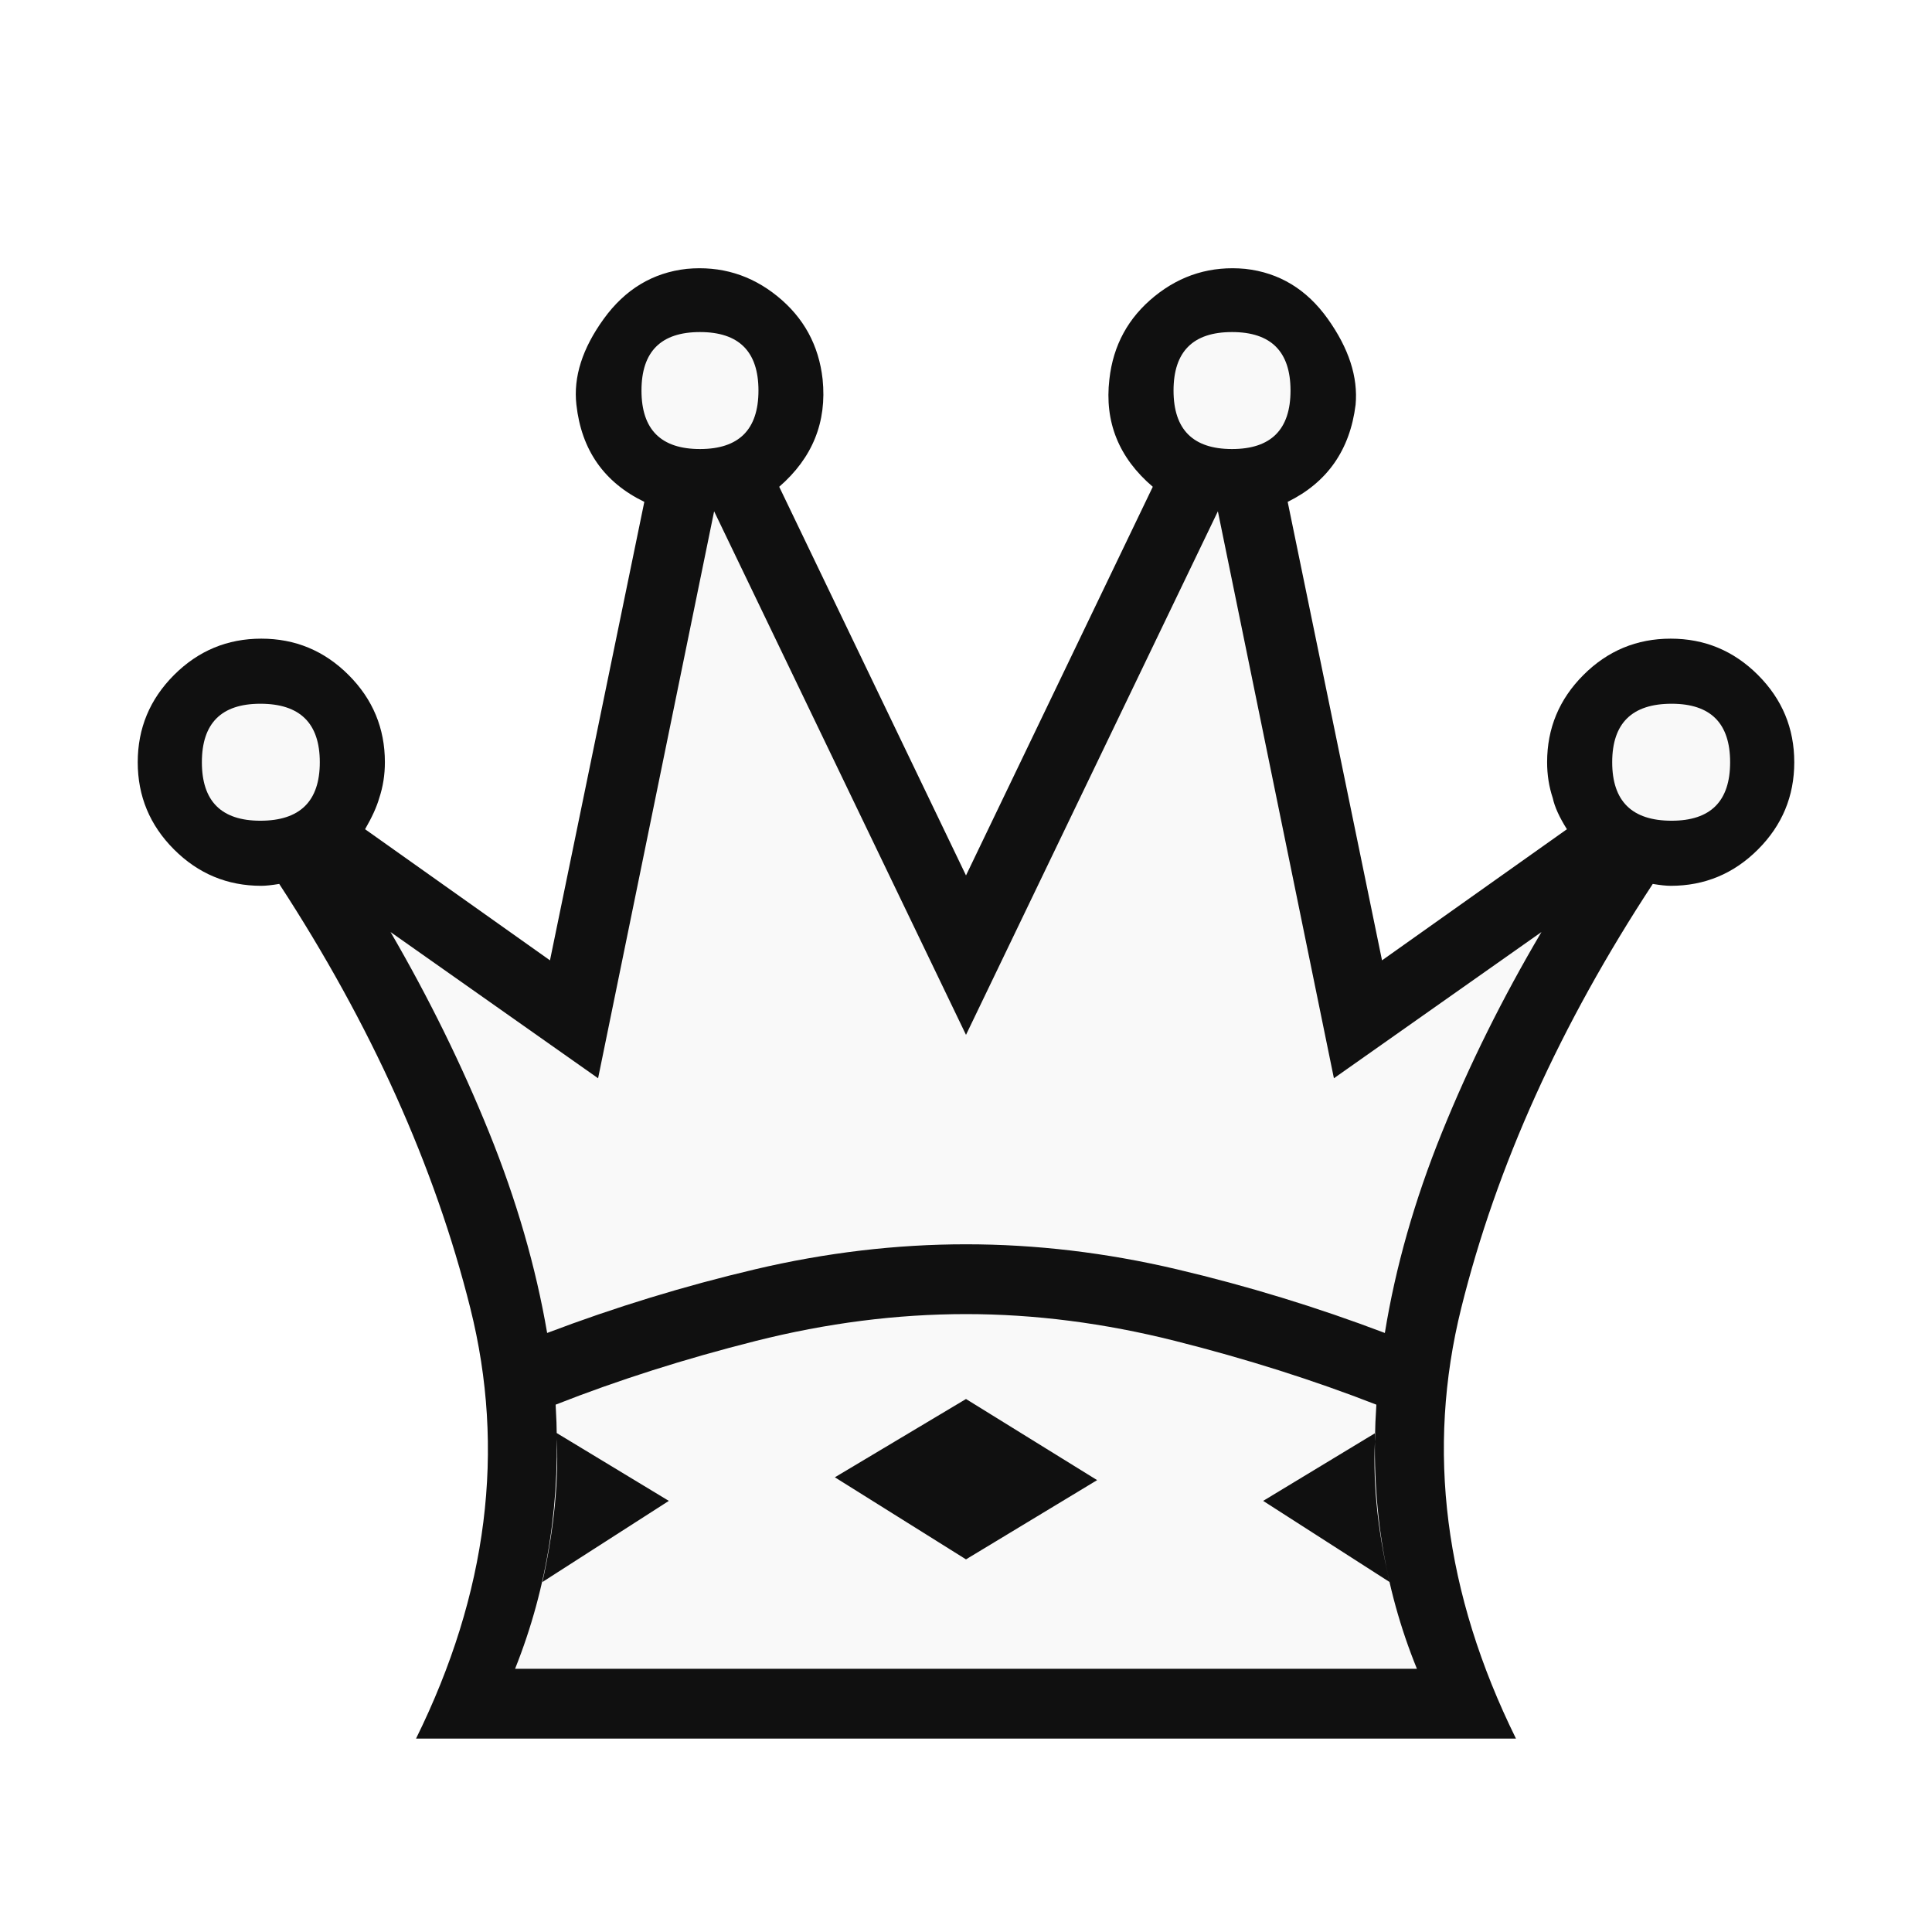
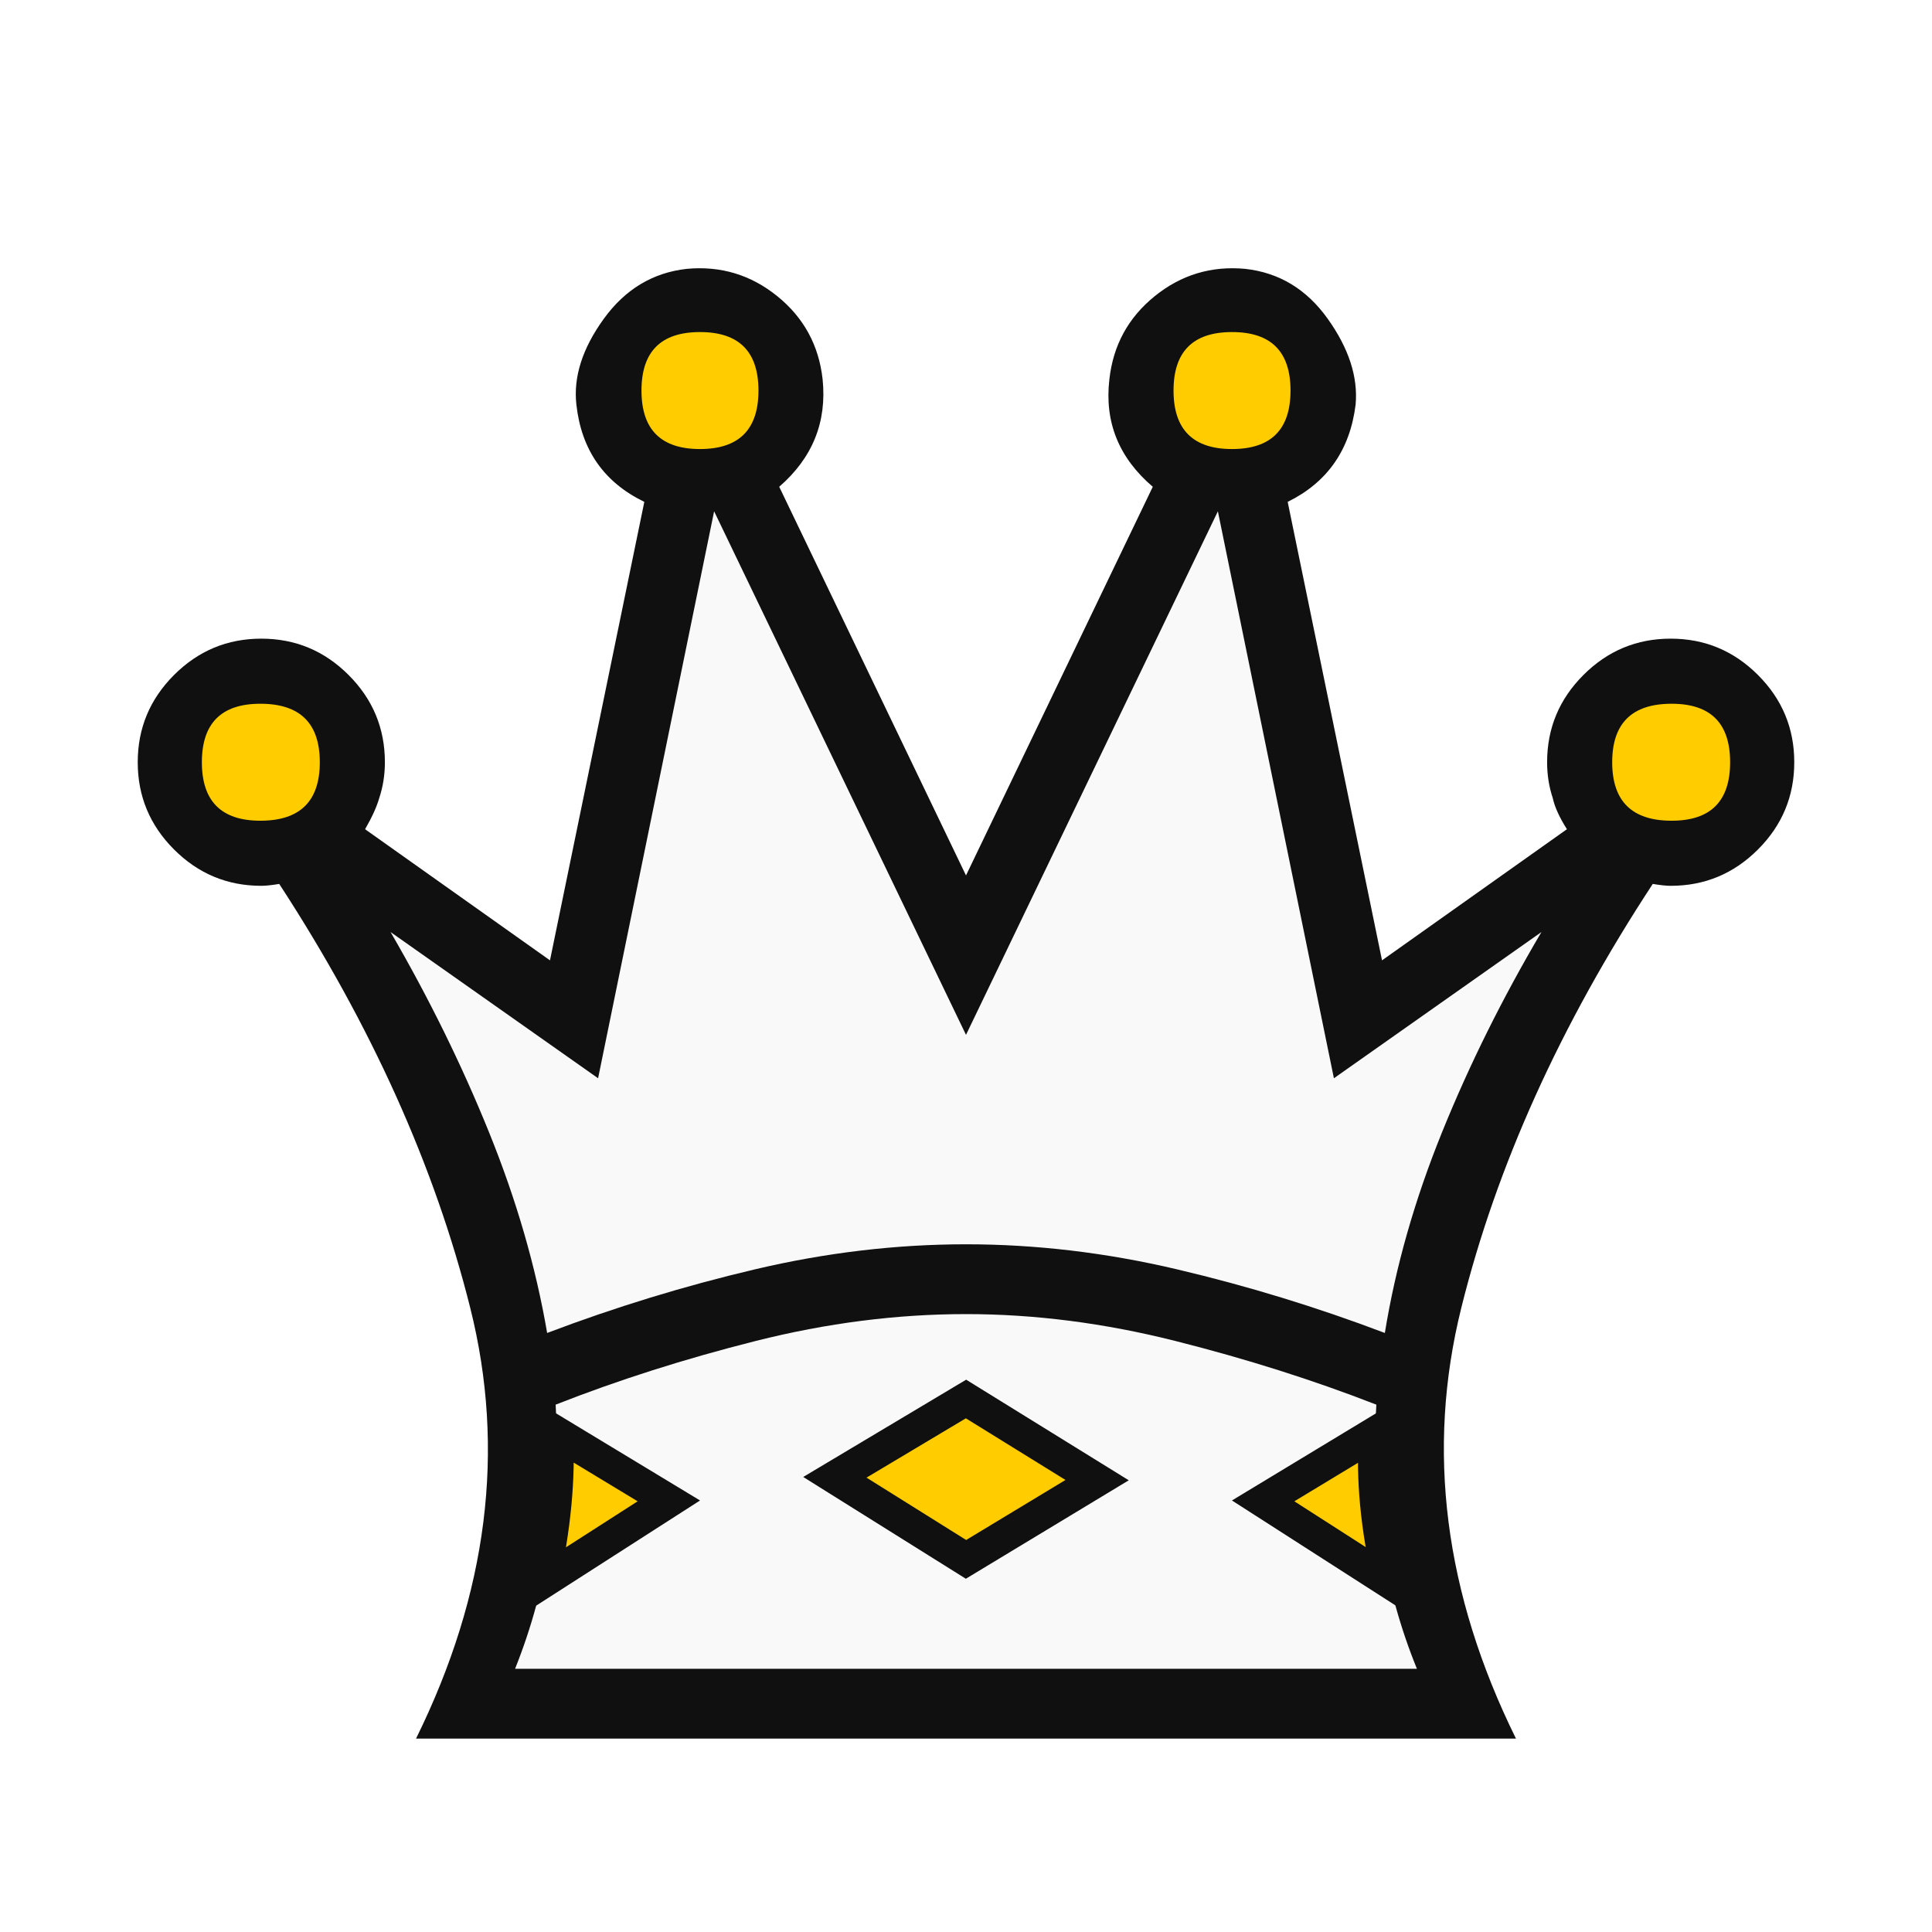
- <svg xmlns="http://www.w3.org/2000/svg" viewBox="0 0 2048 2048">
-   <path d="M 508.548,1815.586 556.872,1458.912 340.566,904.342 204.8,883.631 l -16.108,-126.562 112.755,-43.721 78.238,73.636 -18.409,98.948 246.22,197.897 112.755,-568.378 -85.142,-87.443 78.238,-108.153 112.755,43.721 -23.011,161.079 223.209,474.031 243.919,-490.139 -66.733,-105.852 92.045,-92.045 105.852,73.636 -64.431,149.573 103.551,529.258 260.027,-161.079 -16.108,-142.67 131.164,-46.022 57.528,131.164 -207.101,103.551 -174.885,529.258 48.324,308.351 z" fill="#f9f9f9" />
-   <path d="m1024 1769h478q-53-130-43-280-100-39-213-67.5t-222-28.5q-110 0-223 28.5t-212 67.5q9 150-43 280zm0-450q111 0 223.5 26.5t220.5 67.5q17-105 60.5-212.5t105.5-212.5l-220 155-123-601-267 555-267-555-123 601-220-155q61 105 104.5 212.5t61.5 212.5q108-41 220.5-67.5t223.5-26.5zm0 524h-583q114-231 57.5-456.5t-202.5-449.5q-12 2-19 2-54 0-92.5-38.5t-38.5-92.5 38.5-92.5 92.5-38.5 92.5 38.5 38.5 92.5q0 20-6 38-4 14-15 33l196 139 100-486q-64-31-72-103-5-44 29-91t88-53q54-5 96 29t48 88q7 68-46 114l198 412 198-412q-54-46-46-114 6-54 48-88t96-29q54 6 87.5 53t29.5 91q-9 72-72 103l100 486 196-139q-12-19-15-33-6-18-6-38 0-54 38.5-92.5t92.5-38.5 92.5 38.5 38.5 92.5-38.5 92.5-92.5 38.5q-7 0-19-2-147 224-203 449.5t58 456.5zm-748-1097q-62 0-62 62t62 62q63 0 63-62t-63-62zm466-394q-62 0-62 62t62 62 62-62-62-62zm-152 1167 119 72-134 86q19-86 15-158zm1182-773q-63 0-63 62t63 62q62 0 62-62t-62-62zm-466-394q-62 0-62 62t62 62 62-62-62-62zm152 1167-119 72 134 86q-20-86-15-158zm-573 47 139-83 139 86-139 84z" fill="#101010" />
+ <svg xmlns="http://www.w3.org/2000/svg" viewBox="0 0 2048 2048" version="1.1" id="svg776">
+   <defs id="defs780" />
+   <path d="M 508.548,1815.586 556.872,1458.912 340.566,904.342 204.8,883.631 l -16.108,-126.562 112.755,-43.721 78.238,73.636 -18.409,98.948 246.22,197.897 112.755,-568.378 -85.142,-87.443 78.238,-108.153 112.755,43.721 -23.011,161.079 223.209,474.031 243.919,-490.139 -66.733,-105.852 92.045,-92.045 105.852,73.636 -64.431,149.573 103.551,529.258 260.027,-161.079 -16.108,-142.67 131.164,-46.022 57.528,131.164 -207.101,103.551 -174.885,529.258 48.324,308.351 z" fill="#f9f9f9" id="path772" />
+   <path d="m 1024,1769 h 478 c -35.333,-86.667 -49.667,-180 -43,-280 -66.667,-26 -137.667,-48.5 -213,-67.5 -75.333,-19 -149.333,-28.5 -222,-28.5 -73.333,0 -147.667,9.5 -223,28.5 -75.333,19 -146,41.5 -212,67.5 6,100 -8.333,193.333 -43,280 z m 0,-450 c 74,0 148.5,8.833 223.5,26.5 75,17.667 148.5,40.167 220.5,67.5 11.333,-70 31.5,-140.833 60.5,-212.5 29,-71.667 64.167,-142.5 105.5,-212.5 L 1414,1143 1291,542 1024,1097 757,542 634,1143 414,988 c 40.667,70 75.5,140.833 104.5,212.5 29,71.667 49.5,142.5 61.5,212.5 72,-27.333 145.5,-49.833 220.5,-67.5 75,-17.667 149.5,-26.5 223.5,-26.5 z m 0,524 H 441 c 76,-154 95.167,-306.167 57.5,-456.5 C 460.833,1236.167 393.333,1086.333 296,937 c -8,1.333 -14.333,2 -19,2 -36,0 -66.833,-12.833 -92.5,-38.5 C 158.833,874.833 146,844 146,808 146,772 158.833,741.167 184.5,715.5 210.167,689.833 241,677 277,677 c 36,0 66.833,12.833 92.5,38.5 25.667,25.667 38.5,56.5 38.5,92.5 0,13.333 -2,26 -6,38 -2.667,9.333 -7.667,20.333 -15,33 l 196,139 100,-486 c -42.667,-20.667 -66.667,-55 -72,-103 -3.333,-29.333 6.333,-59.667 29,-91 22.667,-31.333 52,-49 88,-53 36,-3.333 68,6.333 96,29 28,22.667 44,52 48,88 4.667,45.333 -10.667,83.333 -46,114 l 198,412 198,-412 c -36,-30.667 -51.333,-68.667 -46,-114 4,-36 20,-65.333 48,-88 28,-22.667 60,-32.333 96,-29 36,4 65.167,21.667 87.5,53 22.333,31.333 32.167,61.667 29.5,91 -6,48 -30,82.333 -72,103 l 100,486 196,-139 c -8,-12.667 -13,-23.667 -15,-33 -4,-12 -6,-24.667 -6,-38 0,-36 12.833,-66.833 38.5,-92.5 25.667,-25.667 56.5,-38.5 92.5,-38.5 36,0 66.833,12.833 92.5,38.5 25.667,25.667 38.5,56.5 38.5,92.5 0,36 -12.833,66.833 -38.5,92.5 -25.667,25.667 -56.5,38.5 -92.5,38.5 -4.667,0 -11,-0.667 -19,-2 -98,149.333 -165.667,299.167 -203,449.5 -37.333,150.333 -18,302.5 58,456.5 z" fill="#101010" id="path774" />
+   <path d="m 590,1519 119,72 -134,86 c 12.667,-57.333 17.667,-110 15,-158 z m 868,0 -119,72 134,86 c -13.333,-57.333 -18.333,-110 -15,-158 z m -573,47 139,-83 139,86 -139,84 z" style="fill:#ffcc00;stroke:#101010;stroke-opacity:1;stroke-width:35;stroke-dasharray:none" id="path1056" />
+   <path d="m 276,746 c -41.333,0 -62,20.667 -62,62 0,41.333 20.667,62 62,62 42,0 63,-20.667 63,-62 0,-41.333 -21,-62 -63,-62 z M 742,352 c -41.333,0 -62,20.667 -62,62 0,41.333 20.667,62 62,62 41.333,0 62,-20.667 62,-62 0,-41.333 -20.667,-62 -62,-62 z m 1030,394 c -42,0 -63,20.667 -63,62 0,41.333 21,62 63,62 41.333,0 62,-20.667 62,-62 0,-41.333 -20.667,-62 -62,-62 z M 1306,352 c -41.333,0 -62,20.667 -62,62 0,41.333 20.667,62 62,62 41.333,0 62,-20.667 62,-62 0,-41.333 -20.667,-62 -62,-62 z" style="fill:#ffcc00" id="path1079" />
</svg>
